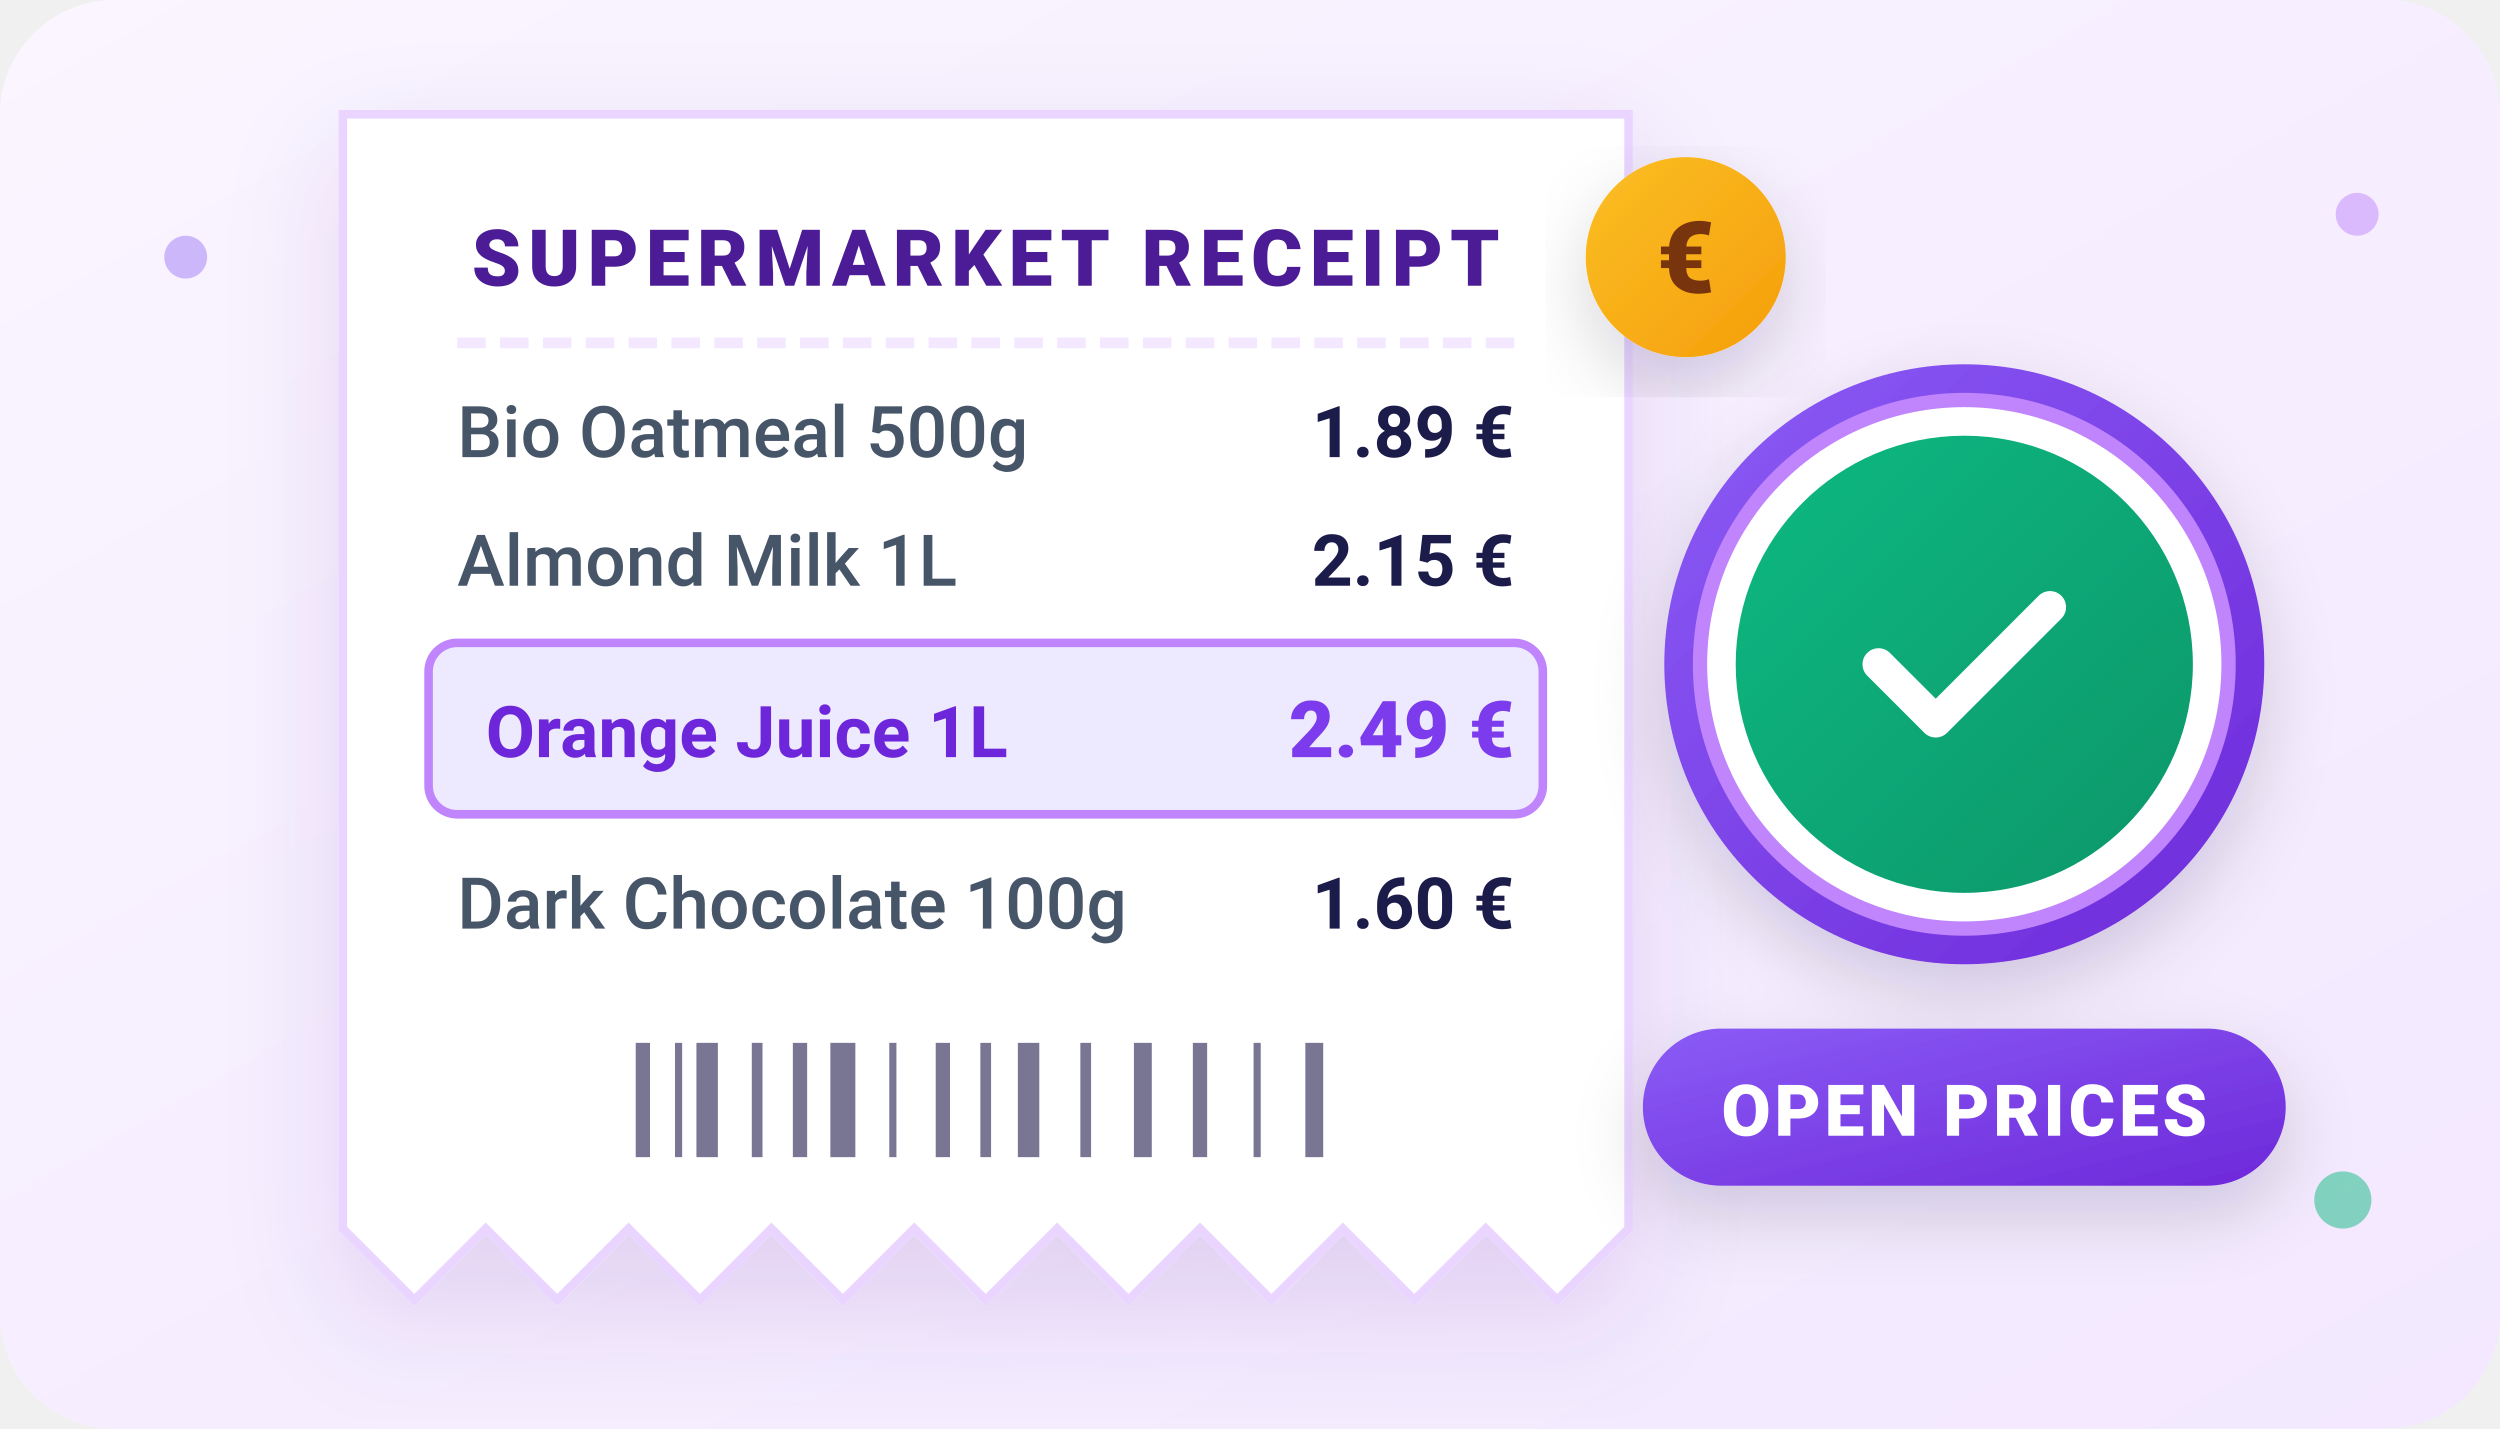
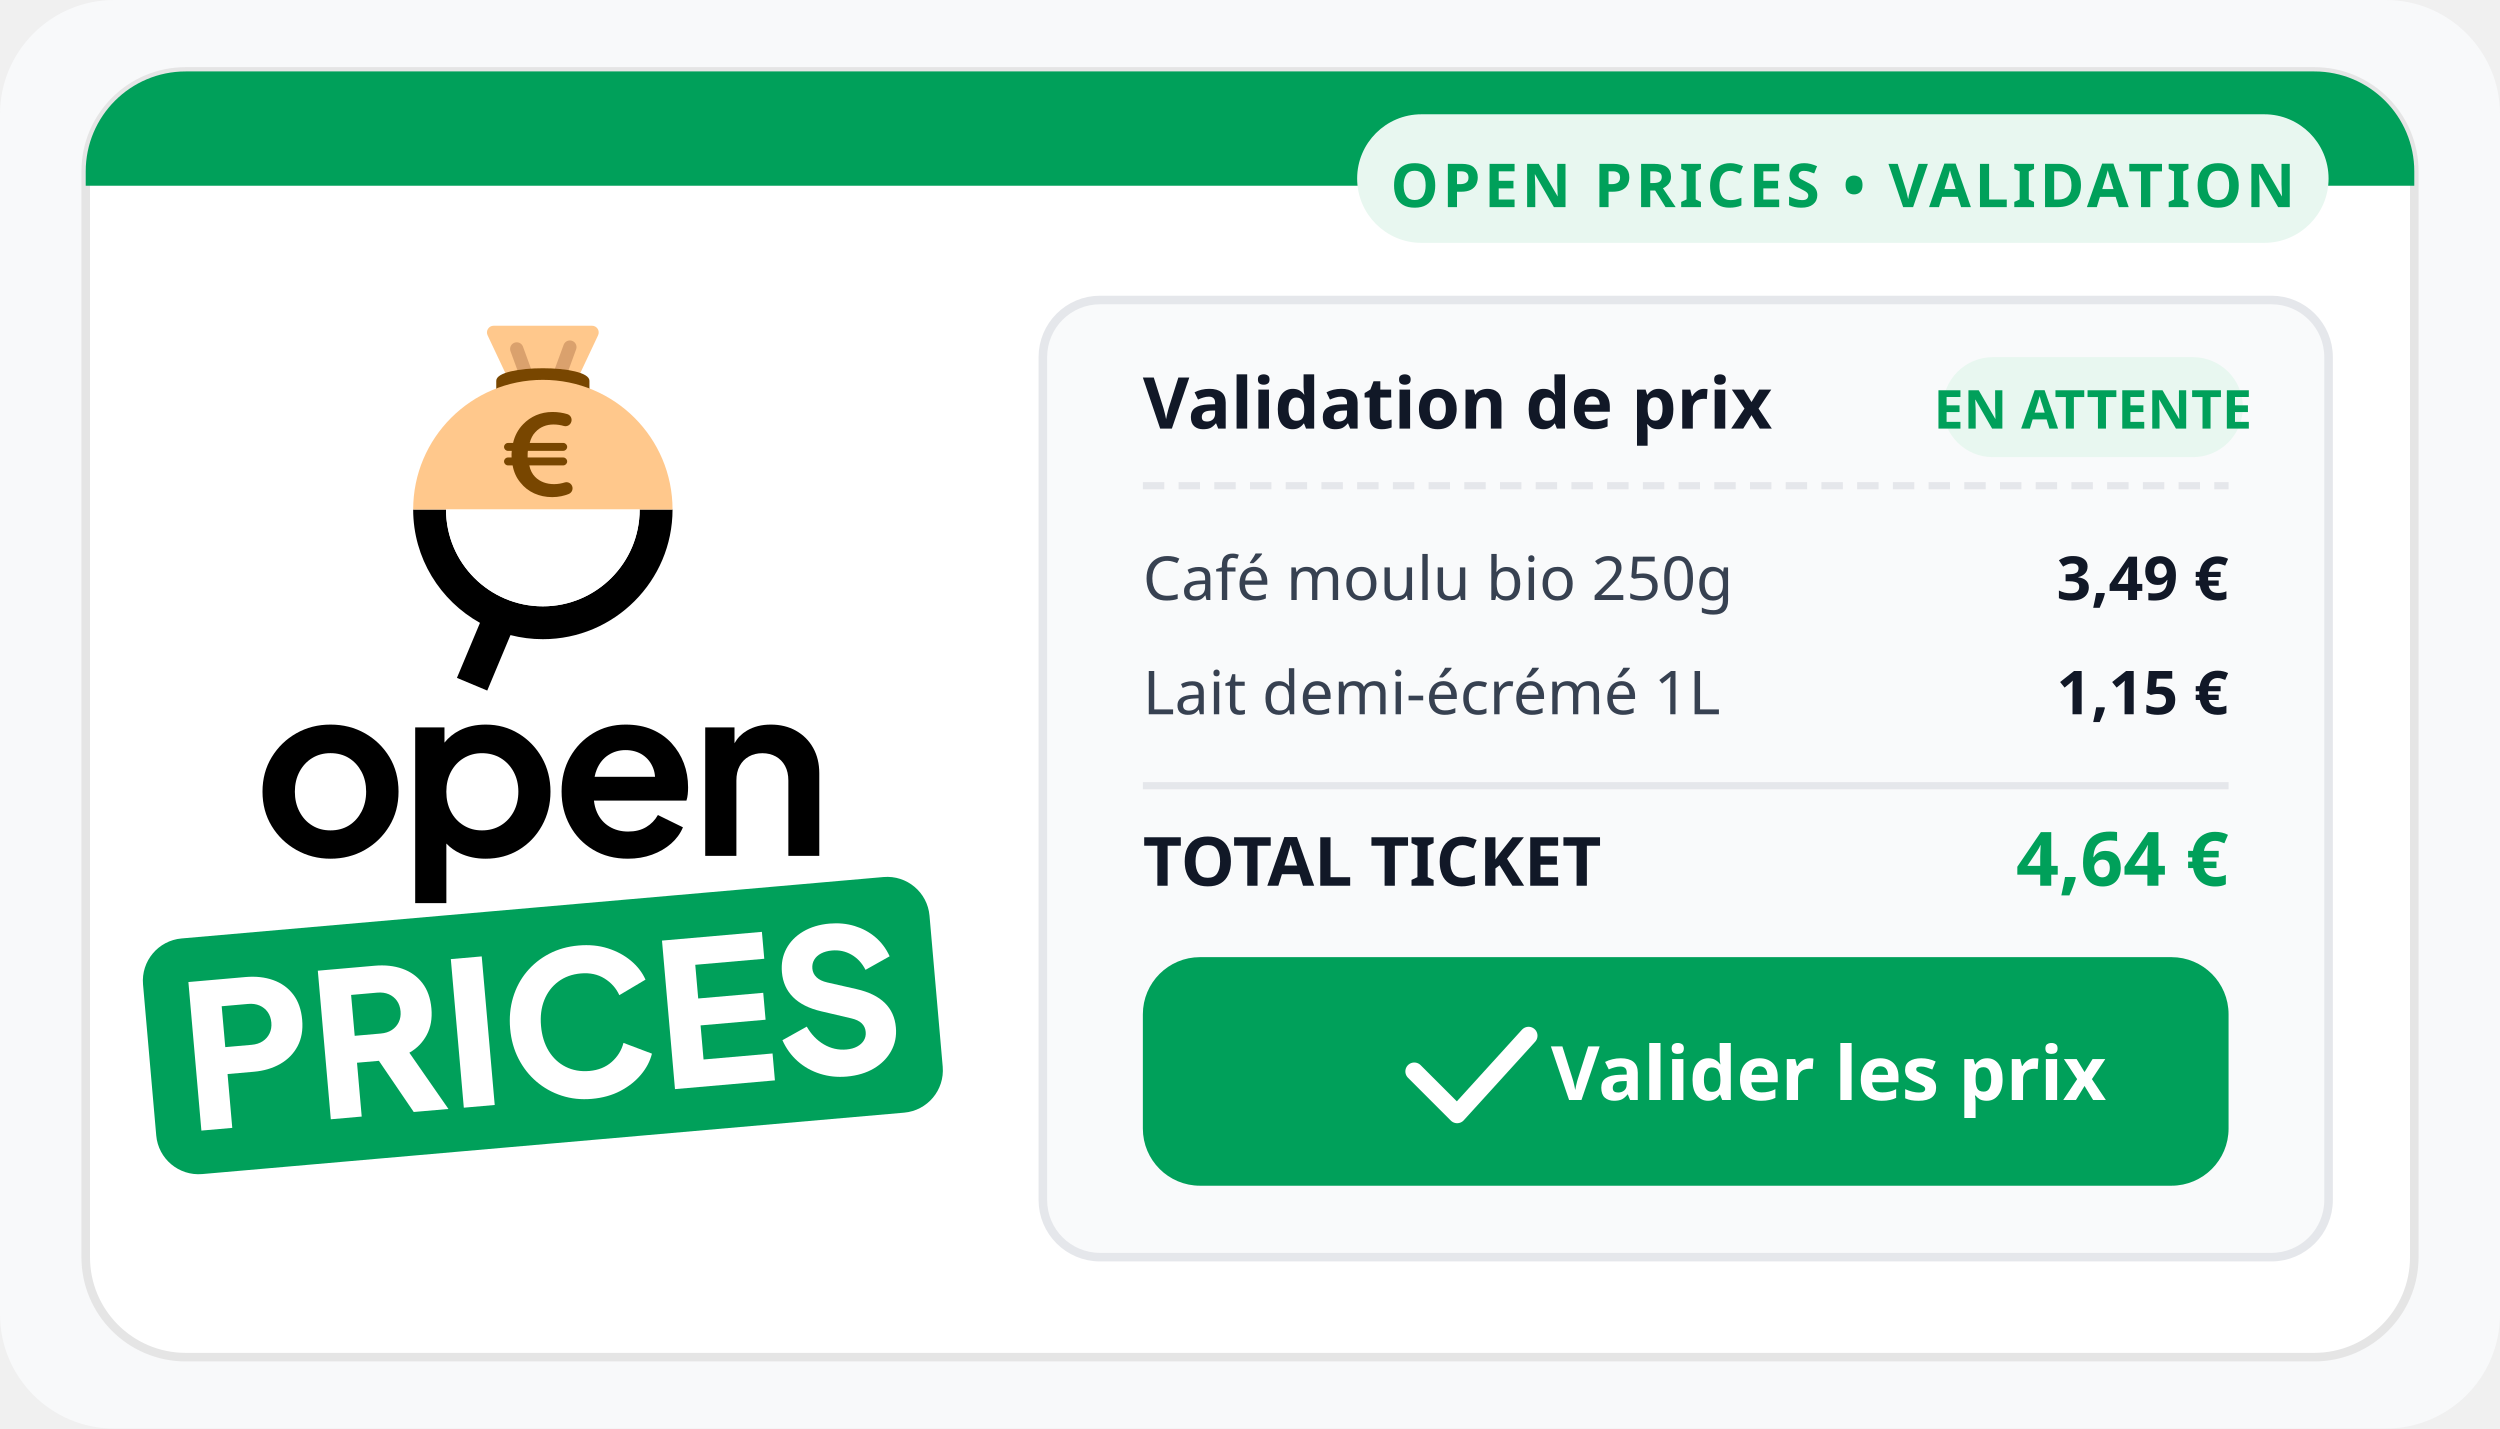
<svg xmlns="http://www.w3.org/2000/svg" viewBox="0 0 350 200" width="100%" height="100%">
-   <defs>
-     <linearGradient id="pvBgGrad" x1="0%" y1="0%" x2="100%" y2="100%">
-       <stop offset="0%" stop-color="#faf5ff" />
-       <stop offset="100%" stop-color="#f3e8ff" />
-     </linearGradient>
-     <linearGradient id="pvPurple" x1="0%" y1="0%" x2="100%" y2="100%">
-       <stop offset="0%" stop-color="#8b5cf6" />
-       <stop offset="100%" stop-color="#6d28d9" />
-     </linearGradient>
-     <linearGradient id="pvGreen" x1="0%" y1="0%" x2="100%" y2="100%">
-       <stop offset="0%" stop-color="#10b981" />
-       <stop offset="100%" stop-color="#059669" />
-     </linearGradient>
-     <linearGradient id="pvGold" x1="0%" y1="0%" x2="100%" y2="100%">
-       <stop offset="0%" stop-color="#fbbf24" />
-       <stop offset="100%" stop-color="#f59e0b" />
-     </linearGradient>
-     <filter id="pvShadow" x="-10%" y="-10%" width="120%" height="120%">
-       <feDropShadow dx="0" dy="6" stdDeviation="8" flood-color="#4c1d95" flood-opacity="0.12" />
-     </filter>
-     <filter id="pvBadgeShadow" x="-20%" y="-20%" width="140%" height="140%">
-       <feDropShadow dx="0" dy="4" stdDeviation="5" flood-color="#0f172a" flood-opacity="0.16" />
-     </filter>
-   </defs>
-   <rect width="350" height="200" rx="16" fill="url(#pvBgGrad)" />
-   <g transform="translate(48, 16)" filter="url(#pvShadow)">
-     <path d="M0 0 H180 V156 L170 166 L160 156 L150 166 L140 156 L130 166 L120 156 L110 166 L100 156 L90 166 L80 156 L70 166 L60 156 L50 166 L40 156 L30 166 L20 156 L10 166 L0 156 Z" fill="#ffffff" stroke="#e9d5ff" stroke-width="1.2" />
-     <text x="90" y="24" font-family="-apple-system, BlinkMacSystemFont, 'Segoe UI', Roboto, sans-serif" font-size="11" font-weight="900" fill="#4c1d95" text-anchor="middle" letter-spacing="1">SUPERMARKET RECEIPT</text>
-     <line x1="16" y1="32" x2="164" y2="32" stroke="#f3e8ff" stroke-width="1.5" stroke-dasharray="4 2" />
-     <g transform="translate(16, 48)">
-       <text x="0" y="0" font-family="-apple-system, BlinkMacSystemFont, 'Segoe UI', Roboto, sans-serif" font-size="10" font-weight="500" fill="#475569">Bio Oatmeal 500g</text>
-       <text x="148" y="0" font-family="-apple-system, BlinkMacSystemFont, 'Segoe UI', Roboto, sans-serif" font-size="10" font-weight="700" fill="#1e1b4b" text-anchor="end">1.89 €</text>
-       <text x="0" y="18" font-family="-apple-system, BlinkMacSystemFont, 'Segoe UI', Roboto, sans-serif" font-size="10" font-weight="500" fill="#475569">Almond Milk 1L</text>
-       <text x="148" y="18" font-family="-apple-system, BlinkMacSystemFont, 'Segoe UI', Roboto, sans-serif" font-size="10" font-weight="700" fill="#1e1b4b" text-anchor="end">2.15 €</text>
-       <rect x="-4" y="26" width="156" height="24" rx="4" fill="#ede9fe" stroke="#c084fc" stroke-width="1.2" />
-       <text x="4" y="42" font-family="-apple-system, BlinkMacSystemFont, 'Segoe UI', Roboto, sans-serif" font-size="10" font-weight="700" fill="#6d28d9">Orange Juice 1L</text>
-       <text x="148" y="42" font-family="-apple-system, BlinkMacSystemFont, 'Segoe UI', Roboto, sans-serif" font-size="11" font-weight="900" fill="#7c3aed" text-anchor="end">2.49 €</text>
-       <text x="0" y="66" font-family="-apple-system, BlinkMacSystemFont, 'Segoe UI', Roboto, sans-serif" font-size="10" font-weight="500" fill="#475569">Dark Chocolate 100g</text>
-       <text x="148" y="66" font-family="-apple-system, BlinkMacSystemFont, 'Segoe UI', Roboto, sans-serif" font-size="10" font-weight="700" fill="#1e1b4b" text-anchor="end">1.60 €</text>
+   <rect width="350" height="200" rx="16" fill="#F8F9FA" />
+   <rect x="12" y="10" width="326" height="180" rx="14" fill="#FFFFFF" stroke="#E5E5E5" stroke-width="1.2" />
+   <path d="M 12 24 A 14 14 0 0 1 26 10 L 324 10 A 14 14 0 0 1 338 24 L 338 26 L 12 26 Z" fill="#00A05A" />
+   <rect x="190" y="16" width="136" height="18" rx="9" fill="#E8F7F0" />
+   <text x="258" y="29" font-family="Plus Jakarta Sans, sans-serif" font-size="8.5" font-weight="700" fill="#00A05A" text-anchor="middle" letter-spacing="0.5">OPEN PRICES • VALIDATION</text>
+   <svg x="20" y="32" width="112" height="146" viewBox="0 0 301.1 319.37">
+     <defs>
+       <style>
+       .cls-1 {
+         fill: #00a05a;
+       }
+ 
+       .cls-2 {
+         fill: #fff;
+       }
+ 
+       .cls-3 {
+         fill: #784600;
+       }
+ 
+       .cls-4 {
+         fill: #daa16d;
+         stroke: #daa16d;
+         stroke-linecap: round;
+         stroke-miterlimit: 10;
+         stroke-width: 5px;
+       }
+ 
+       .cls-5 {
+         fill: #ffc88c;
+       }
+     </style>
+     </defs>
+     <g id="opprice_Gold_Bag" data-name="Gold Bag">
+       <path d="M126.88,111.84l-8.67,20.7,11.41,4.78,8.74-20.88c3.9,1,7.98,1.54,12.19,1.54,26.91,0,48.81-21.9,48.81-48.81h-12.37c0,20.09-16.34,36.44-36.44,36.44s-36.44-16.34-36.44-36.44h-12.37c0,18.33,10.16,34.32,25.13,42.66Z" />
+       <path fill="#ffc88c" d="M132.05,0h36.99c1.86,0,3.08,1.93,2.29,3.61l-8.08,17.15c-.42.89-1.31,1.45-2.29,1.45h-20.84c-.98,0-1.87-.57-2.29-1.45l-8.08-17.15c-.79-1.68.43-3.61,2.29-3.61Z" />
+       <line fill="#daa16d" stroke="#daa16d" stroke-linecap="round" stroke-miterlimit="10" stroke-width="5" x1="140.72" y1="8.74" x2="145.65" y2="22.22" />
+       <line fill="#daa16d" stroke="#daa16d" stroke-linecap="round" stroke-miterlimit="10" stroke-width="5" x1="160.72" y1="8.04" x2="155.78" y2="21.52" />
+       <path fill="#784600" d="M168.08,26.07c0-.41-35.07-.41-35.07,0v-5.35c0-6.29,35.07-6.29,35.07,0v5.35Z" />
+       <path fill="#ffc88c" d="M101.74,69.18c0-26.96,21.85-48.81,48.81-48.81s48.81,21.85,48.81,48.81h-97.62Z" />
+       <path fill="#ffffff" d="M186.98,69.17c0,20.12-16.31,36.44-36.44,36.44s-36.44-16.31-36.44-36.44h72.87Z" />
+       <path fill="#784600" d="M161.66,60.62c.28,1.11-.29,2.25-1.34,2.69-1.68.69-3.84,1.2-6.26,1.2-4.92,0-9.21-1.97-11.92-5.44-1.5-1.74-2.52-3.97-2.97-6.5h-1.74c-.82,0-1.49-.67-1.49-1.49h0c0-.82.67-1.49,1.49-1.49h1.32s.02-.02.03-.03c-.07-.82,0-1.66.06-2.46h-1.41c-.82,0-1.49-.67-1.49-1.49h0c0-.82.67-1.49,1.49-1.49h1.91c.62-2.73,1.93-5.15,3.77-7.03,2.76-2.88,6.56-4.63,11.09-4.63,2.09,0,3.98.33,5.53.8,1.2.36,1.89,1.61,1.55,2.82l-.02.06c-.34,1.21-1.6,1.94-2.81,1.59-1.15-.33-2.48-.56-3.88-.56-2.7,0-5.07.96-6.79,2.82-1.06,1.04-1.77,2.55-2.18,4.12h12.61c.82,0,1.49.67,1.49,1.49h0c0,.82-.67,1.49-1.49,1.49h-13.3c-.07.54-.09,1.12-.09,1.69v.81h13.39c.82,0,1.49.67,1.49,1.49h0c0,.82-.67,1.49-1.49,1.49h-12.76c.37,1.81,1.14,3.28,2.19,4.33,1.8,1.83,4.32,2.72,7.13,2.72,1.46,0,2.85-.27,4-.63,1.25-.38,2.56.36,2.88,1.62h0Z" />
+       <path d="M83.6,153.41c-3.85-2.19-8.18-3.29-12.97-3.29s-9.04,1.1-12.89,3.29-6.93,5.19-9.24,8.98c-2.31,3.79-3.47,8.12-3.47,12.97s1.16,9.18,3.47,12.97c2.31,3.79,5.41,6.78,9.29,8.98,3.88,2.19,8.16,3.29,12.84,3.29s9.03-1.1,12.89-3.29c3.85-2.19,6.93-5.18,9.24-8.98,2.31-3.79,3.47-8.12,3.47-12.97s-1.14-9.26-3.42-13.02c-2.28-3.76-5.35-6.74-9.2-8.93h-.01ZM82.31,182.87c-1.16,2.22-2.73,3.95-4.71,5.2-1.99,1.24-4.31,1.87-6.98,1.87s-4.92-.62-6.93-1.87c-2.02-1.24-3.6-2.98-4.75-5.2-1.16-2.22-1.73-4.72-1.73-7.51s.58-5.27,1.73-7.47c1.16-2.19,2.74-3.91,4.75-5.15,2.01-1.24,4.32-1.87,6.93-1.87s4.99.62,6.98,1.87c1.98,1.24,3.55,2.96,4.71,5.15,1.16,2.19,1.73,4.68,1.73,7.47s-.58,5.29-1.73,7.51Z" />
+       <path d="M141.42,153.5c-3.67-2.25-7.79-3.38-12.35-3.38-3.73,0-7.02.73-9.86,2.18-2.28,1.16-4.17,2.7-5.69,4.61v-5.72h-11.02v66.12h11.73v-22.42c1.43,1.52,3.13,2.74,5.11,3.67,2.93,1.36,6.15,2.04,9.64,2.04,4.68,0,8.86-1.11,12.53-3.33s6.58-5.26,8.71-9.11c2.13-3.85,3.2-8.12,3.2-12.8s-1.08-9.01-3.24-12.8c-2.16-3.79-5.08-6.81-8.75-9.06h0ZM139.55,182.92c-1.19,2.19-2.8,3.91-4.84,5.15-2.04,1.24-4.4,1.87-7.07,1.87s-4.84-.62-6.89-1.87c-2.04-1.24-3.64-2.96-4.8-5.15-1.16-2.19-1.73-4.71-1.73-7.55s.58-5.27,1.73-7.47c1.16-2.19,2.75-3.91,4.8-5.15,2.04-1.24,4.34-1.87,6.89-1.87s5.02.62,7.07,1.87c2.04,1.24,3.66,2.96,4.84,5.15,1.18,2.19,1.78,4.68,1.78,7.47s-.59,5.36-1.78,7.55Z" />
+       <path d="M199.01,157.14c-2.01-2.19-4.46-3.91-7.33-5.15-2.87-1.24-6.21-1.87-10-1.87-4.56,0-8.65,1.1-12.26,3.29s-6.49,5.17-8.62,8.93c-2.13,3.76-3.2,8.07-3.2,12.93s1.04,8.95,3.11,12.8c2.07,3.85,4.99,6.9,8.75,9.15s8.13,3.38,13.11,3.38c3.26,0,6.28-.5,9.06-1.51,2.78-1.01,5.18-2.4,7.2-4.18,2.01-1.78,3.5-3.82,4.44-6.13l-9.42-4.62c-1.07,1.9-2.53,3.41-4.4,4.53-1.87,1.13-4.13,1.69-6.8,1.69s-5.02-.62-7.07-1.87c-2.04-1.24-3.59-3.01-4.62-5.29-.62-1.37-1.01-2.87-1.18-4.49h34.81c.24-.71.4-1.5.49-2.35.09-.86.13-1.73.13-2.62,0-3.26-.53-6.29-1.6-9.11-1.07-2.81-2.61-5.32-4.62-7.51h.02ZM170.03,169.76c.2-1.02.48-1.97.85-2.84.98-2.31,2.41-4.09,4.31-5.33,1.9-1.24,4.06-1.87,6.49-1.87s4.72.62,6.53,1.87c1.81,1.24,3.11,2.93,3.91,5.07.37.97.58,2.01.65,3.11h-22.74Z" />
+       <path d="M245.83,152.43c-2.76-1.54-5.91-2.31-9.46-2.31s-6.44.76-9.02,2.27c-1.99,1.17-3.54,2.75-4.67,4.75v-5.95h-11.02v48.35h11.73v-28.35c0-2.13.41-3.97,1.24-5.51.83-1.54,1.98-2.72,3.47-3.55,1.48-.83,3.17-1.24,5.07-1.24s3.58.42,5.07,1.24c1.48.83,2.64,2.01,3.47,3.55.83,1.54,1.24,3.38,1.24,5.51v28.35h11.64v-31.1c0-3.61-.77-6.8-2.31-9.55-1.54-2.75-3.69-4.9-6.44-6.44v-.02Z" />
+       <rect fill="#00a05a" x="1.98" y="218.89" width="297.14" height="89.02" rx="15.98" ry="15.98" transform="translate(-22.38 14.12) rotate(-5)" />
+       <g>
+         <path fill="#ffffff" d="M22.03,302.94l-4.89-55.92,21.46-1.88c3.85-.34,7.33.04,10.42,1.13,3.09,1.09,5.61,2.89,7.54,5.39,1.93,2.5,3.07,5.71,3.41,9.61.33,3.8-.25,7.1-1.74,9.91-1.49,2.8-3.67,5.02-6.53,6.66-2.86,1.64-6.19,2.62-9.99,2.95l-9.83.86,1.77,20.26-11.63,1.02ZM31.01,271.52l9.91-.87c1.65-.14,3.05-.59,4.19-1.35,1.14-.75,2-1.74,2.58-2.95.58-1.21.8-2.57.67-4.07-.14-1.55-.59-2.87-1.37-3.96-.78-1.09-1.79-1.91-3.05-2.46-1.26-.54-2.71-.75-4.36-.6l-9.91.87,1.35,15.39Z" />
+         <path fill="#ffffff" d="M88.86,276.67l-8.26.72,1.77,20.26-11.63,1.02-4.89-55.92,21.39-1.87c3.85-.34,7.33.04,10.42,1.13,3.09,1.09,5.61,2.89,7.54,5.39,1.93,2.5,3.07,5.71,3.41,9.61.33,3.8-.26,7.12-1.78,9.95-1.52,2.83-3.69,5.05-6.53,6.66l14.71,21.17-13.06,1.14-13.11-19.27ZM79.72,267.26l9.83-.86c1.65-.14,3.05-.59,4.19-1.35,1.14-.75,2-1.74,2.58-2.95.58-1.21.8-2.57.67-4.07-.14-1.55-.59-2.87-1.37-3.96-.78-1.09-1.79-1.91-3.05-2.46-1.26-.54-2.71-.75-4.36-.6l-9.83.86,1.35,15.39Z" />
+         <path fill="#ffffff" d="M120.8,294.3l-4.89-55.91,11.63-1.02,4.89,55.92-11.63,1.02Z" />
+         <path fill="#ffffff" d="M168.99,290.99c-4,.35-7.78-.05-11.34-1.2-3.56-1.15-6.72-2.92-9.5-5.29s-5.04-5.26-6.77-8.64c-1.73-3.38-2.78-7.14-3.14-11.29-.36-4.15,0-8.05,1.09-11.71,1.09-3.65,2.8-6.87,5.13-9.68,2.33-2.8,5.14-5.06,8.44-6.79,3.3-1.73,6.98-2.77,11.03-3.12,4.05-.36,7.75,0,11.1,1.07,3.35,1.07,6.24,2.63,8.69,4.68,2.45,2.05,4.27,4.42,5.46,7.09l-9.85,5.85c-1.19-2.62-3.05-4.71-5.58-6.28-2.53-1.57-5.5-2.2-8.9-1.9-3.3.29-6.14,1.32-8.5,3.09-2.37,1.77-4.12,4.08-5.26,6.93s-1.55,6.1-1.23,9.75c.32,3.65,1.29,6.79,2.9,9.43,1.62,2.63,3.74,4.61,6.38,5.94,2.64,1.33,5.61,1.85,8.91,1.57,3.4-.3,6.21-1.44,8.44-3.42,2.22-1.98,3.69-4.37,4.4-7.15l10.72,4.05c-.71,2.83-2.09,5.48-4.15,7.92-2.05,2.45-4.64,4.49-7.75,6.12-3.11,1.63-6.69,2.63-10.74,2.98Z" />
+         <path fill="#ffffff" d="M200.28,287.34l-4.89-55.92,37.6-3.29.89,10.13-25.97,2.27,1.11,12.68,24.47-2.14.89,10.13-24.47,2.14,1.12,12.83,25.97-2.27.89,10.13-37.6,3.29Z" />
+         <path fill="#ffffff" d="M264.91,282.6c-3.5.31-6.85-.04-10.04-1.05-3.19-1.01-6-2.59-8.43-4.75-2.43-2.16-4.34-4.79-5.72-7.89l9.16-5.11c1.67,2.93,3.82,5.16,6.45,6.7,2.63,1.54,5.45,2.17,8.45,1.91,1.6-.14,2.96-.51,4.06-1.11,1.11-.6,1.95-1.37,2.52-2.3.57-.93.81-2,.7-3.2-.11-1.3-.61-2.38-1.49-3.23-.88-.86-2.2-1.48-3.95-1.89l-11.27-2.64c-4.58-1.06-8.11-2.83-10.6-5.31-2.49-2.48-3.89-5.6-4.22-9.35-.29-3.3.27-6.28,1.68-8.92,1.41-2.64,3.51-4.79,6.32-6.45,2.8-1.66,6.11-2.65,9.91-2.99,3.35-.29,6.51.01,9.46.91,2.95.9,5.56,2.31,7.82,4.23s4.04,4.31,5.35,7.17l-9.08,5.1c-1.28-2.51-3.03-4.41-5.26-5.7-2.23-1.29-4.7-1.82-7.4-1.58-1.55.14-2.91.51-4.06,1.11-1.16.61-2.02,1.4-2.59,2.38-.57.98-.8,2.07-.7,3.28.11,1.3.64,2.4,1.57,3.3.94.9,2.28,1.55,4.03,1.95l11.04,2.51c4.63,1.06,8.17,2.79,10.63,5.2,2.45,2.41,3.85,5.49,4.17,9.24.29,3.25-.31,6.22-1.79,8.89-1.48,2.68-3.65,4.86-6.5,6.54-2.85,1.69-6.26,2.7-10.21,3.05Z" />
+       </g>
    </g>
-     <g transform="translate(42, 130)" opacity="0.6">
-       <line x1="0" y1="0" x2="0" y2="16" stroke="#1e1b4b" stroke-width="2" />
-       <line x1="5" y1="0" x2="5" y2="16" stroke="#1e1b4b" stroke-width="1" />
-       <line x1="9" y1="0" x2="9" y2="16" stroke="#1e1b4b" stroke-width="3" />
-       <line x1="16" y1="0" x2="16" y2="16" stroke="#1e1b4b" stroke-width="1.5" />
-       <line x1="22" y1="0" x2="22" y2="16" stroke="#1e1b4b" stroke-width="2" />
-       <line x1="28" y1="0" x2="28" y2="16" stroke="#1e1b4b" stroke-width="3.5" />
-       <line x1="35" y1="0" x2="35" y2="16" stroke="#1e1b4b" stroke-width="1" />
-       <line x1="42" y1="0" x2="42" y2="16" stroke="#1e1b4b" stroke-width="2" />
-       <line x1="48" y1="0" x2="48" y2="16" stroke="#1e1b4b" stroke-width="1.5" />
-       <line x1="54" y1="0" x2="54" y2="16" stroke="#1e1b4b" stroke-width="3" />
-       <line x1="62" y1="0" x2="62" y2="16" stroke="#1e1b4b" stroke-width="1.5" />
-       <line x1="70" y1="0" x2="70" y2="16" stroke="#1e1b4b" stroke-width="2.5" />
-       <line x1="78" y1="0" x2="78" y2="16" stroke="#1e1b4b" stroke-width="2" />
-       <line x1="86" y1="0" x2="86" y2="16" stroke="#1e1b4b" stroke-width="1" />
-       <line x1="94" y1="0" x2="94" y2="16" stroke="#1e1b4b" stroke-width="2.5" />
+   </svg>
+   <g transform="translate(146, 42)">
+     <rect width="180" height="134" rx="8" fill="#F9FAFB" stroke="#E5E7EB" stroke-width="1.2" />
+     <text x="14" y="18" font-family="Plus Jakarta Sans, sans-serif" font-size="10" font-weight="700" fill="#111827">Validation de prix</text>
+     <rect x="126" y="8" width="42" height="14" rx="7" fill="#E8F7F0" />
+     <text x="147" y="18" font-family="Plus Jakarta Sans, sans-serif" font-size="7.5" font-weight="700" fill="#00A05A" text-anchor="middle">EN ATTENTE</text>
+     <line x1="14" y1="26" x2="166" y2="26" stroke="#E5E7EB" stroke-dasharray="3 2" />
+     <text x="14" y="42" font-family="Plus Jakarta Sans, sans-serif" font-size="8.5" font-weight="500" fill="#374151">Café moulu bio 250g</text>
+     <text x="166" y="42" font-family="Plus Jakarta Sans, sans-serif" font-size="8.5" font-weight="700" fill="#111827" text-anchor="end">3,49 €</text>
+     <text x="14" y="58" font-family="Plus Jakarta Sans, sans-serif" font-size="8.5" font-weight="500" fill="#374151">Lait demi-écrémé 1L</text>
+     <text x="166" y="58" font-family="Plus Jakarta Sans, sans-serif" font-size="8.5" font-weight="700" fill="#111827" text-anchor="end">1,15 €</text>
+     <line x1="14" y1="68" x2="166" y2="68" stroke="#E5E7EB" stroke-width="1" />
+     <text x="14" y="82" font-family="Plus Jakarta Sans, sans-serif" font-size="9.5" font-weight="700" fill="#111827">TOTAL TICKET</text>
+     <text x="166" y="82" font-family="Plus Jakarta Sans, sans-serif" font-size="10.5" font-weight="800" fill="#00A05A" text-anchor="end">4,64 €</text>
+     <g transform="translate(14, 92)">
+       <rect width="152" height="32" rx="8" fill="#00A05A" />
+       <path d="M 38 16 L 44 22 L 54 11" fill="none" stroke="#FFFFFF" stroke-width="2.5" stroke-linecap="round" stroke-linejoin="round" />
+       <text x="96" y="20" font-family="Plus Jakarta Sans, sans-serif" font-size="10.5" font-weight="700" fill="#FFFFFF" text-anchor="middle">Valider les prix</text>
    </g>
  </g>
-   <g transform="translate(230, 48)" filter="url(#pvBadgeShadow)">
-     <circle cx="45" cy="45" r="42" fill="url(#pvPurple)" />
-     <circle cx="45" cy="45" r="37" fill="#ffffff" stroke="#c084fc" stroke-width="2" />
-     <circle cx="45" cy="45" r="32" fill="url(#pvGreen)" />
-     <path d="M33 45 L41 53 L57 37" fill="none" stroke="#ffffff" stroke-width="4.5" stroke-linecap="round" stroke-linejoin="round" />
-     <g transform="translate(0, 96)">
-       <rect x="0" y="0" width="90" height="22" rx="11" fill="url(#pvPurple)" />
-       <text x="45" y="15" font-family="-apple-system, BlinkMacSystemFont, 'Segoe UI', Roboto, sans-serif" font-size="10" font-weight="900" fill="#ffffff" text-anchor="middle" letter-spacing="0.5">OPEN PRICES</text>
-     </g>
-   </g>
-   <g transform="translate(222, 22)" filter="url(#pvBadgeShadow)">
-     <circle cx="14" cy="14" r="14" fill="url(#pvGold)" />
-     <text x="14" y="19" font-family="-apple-system, BlinkMacSystemFont, 'Segoe UI', Roboto, sans-serif" font-size="14" font-weight="900" fill="#78350f" text-anchor="middle">€</text>
-   </g>
-   <circle cx="26" cy="36" r="3" fill="#8b5cf6" opacity="0.4" />
-   <circle cx="328" cy="168" r="4" fill="#10b981" opacity="0.5" />
-   <circle cx="330" cy="30" r="3" fill="#c084fc" opacity="0.5" />
</svg>
